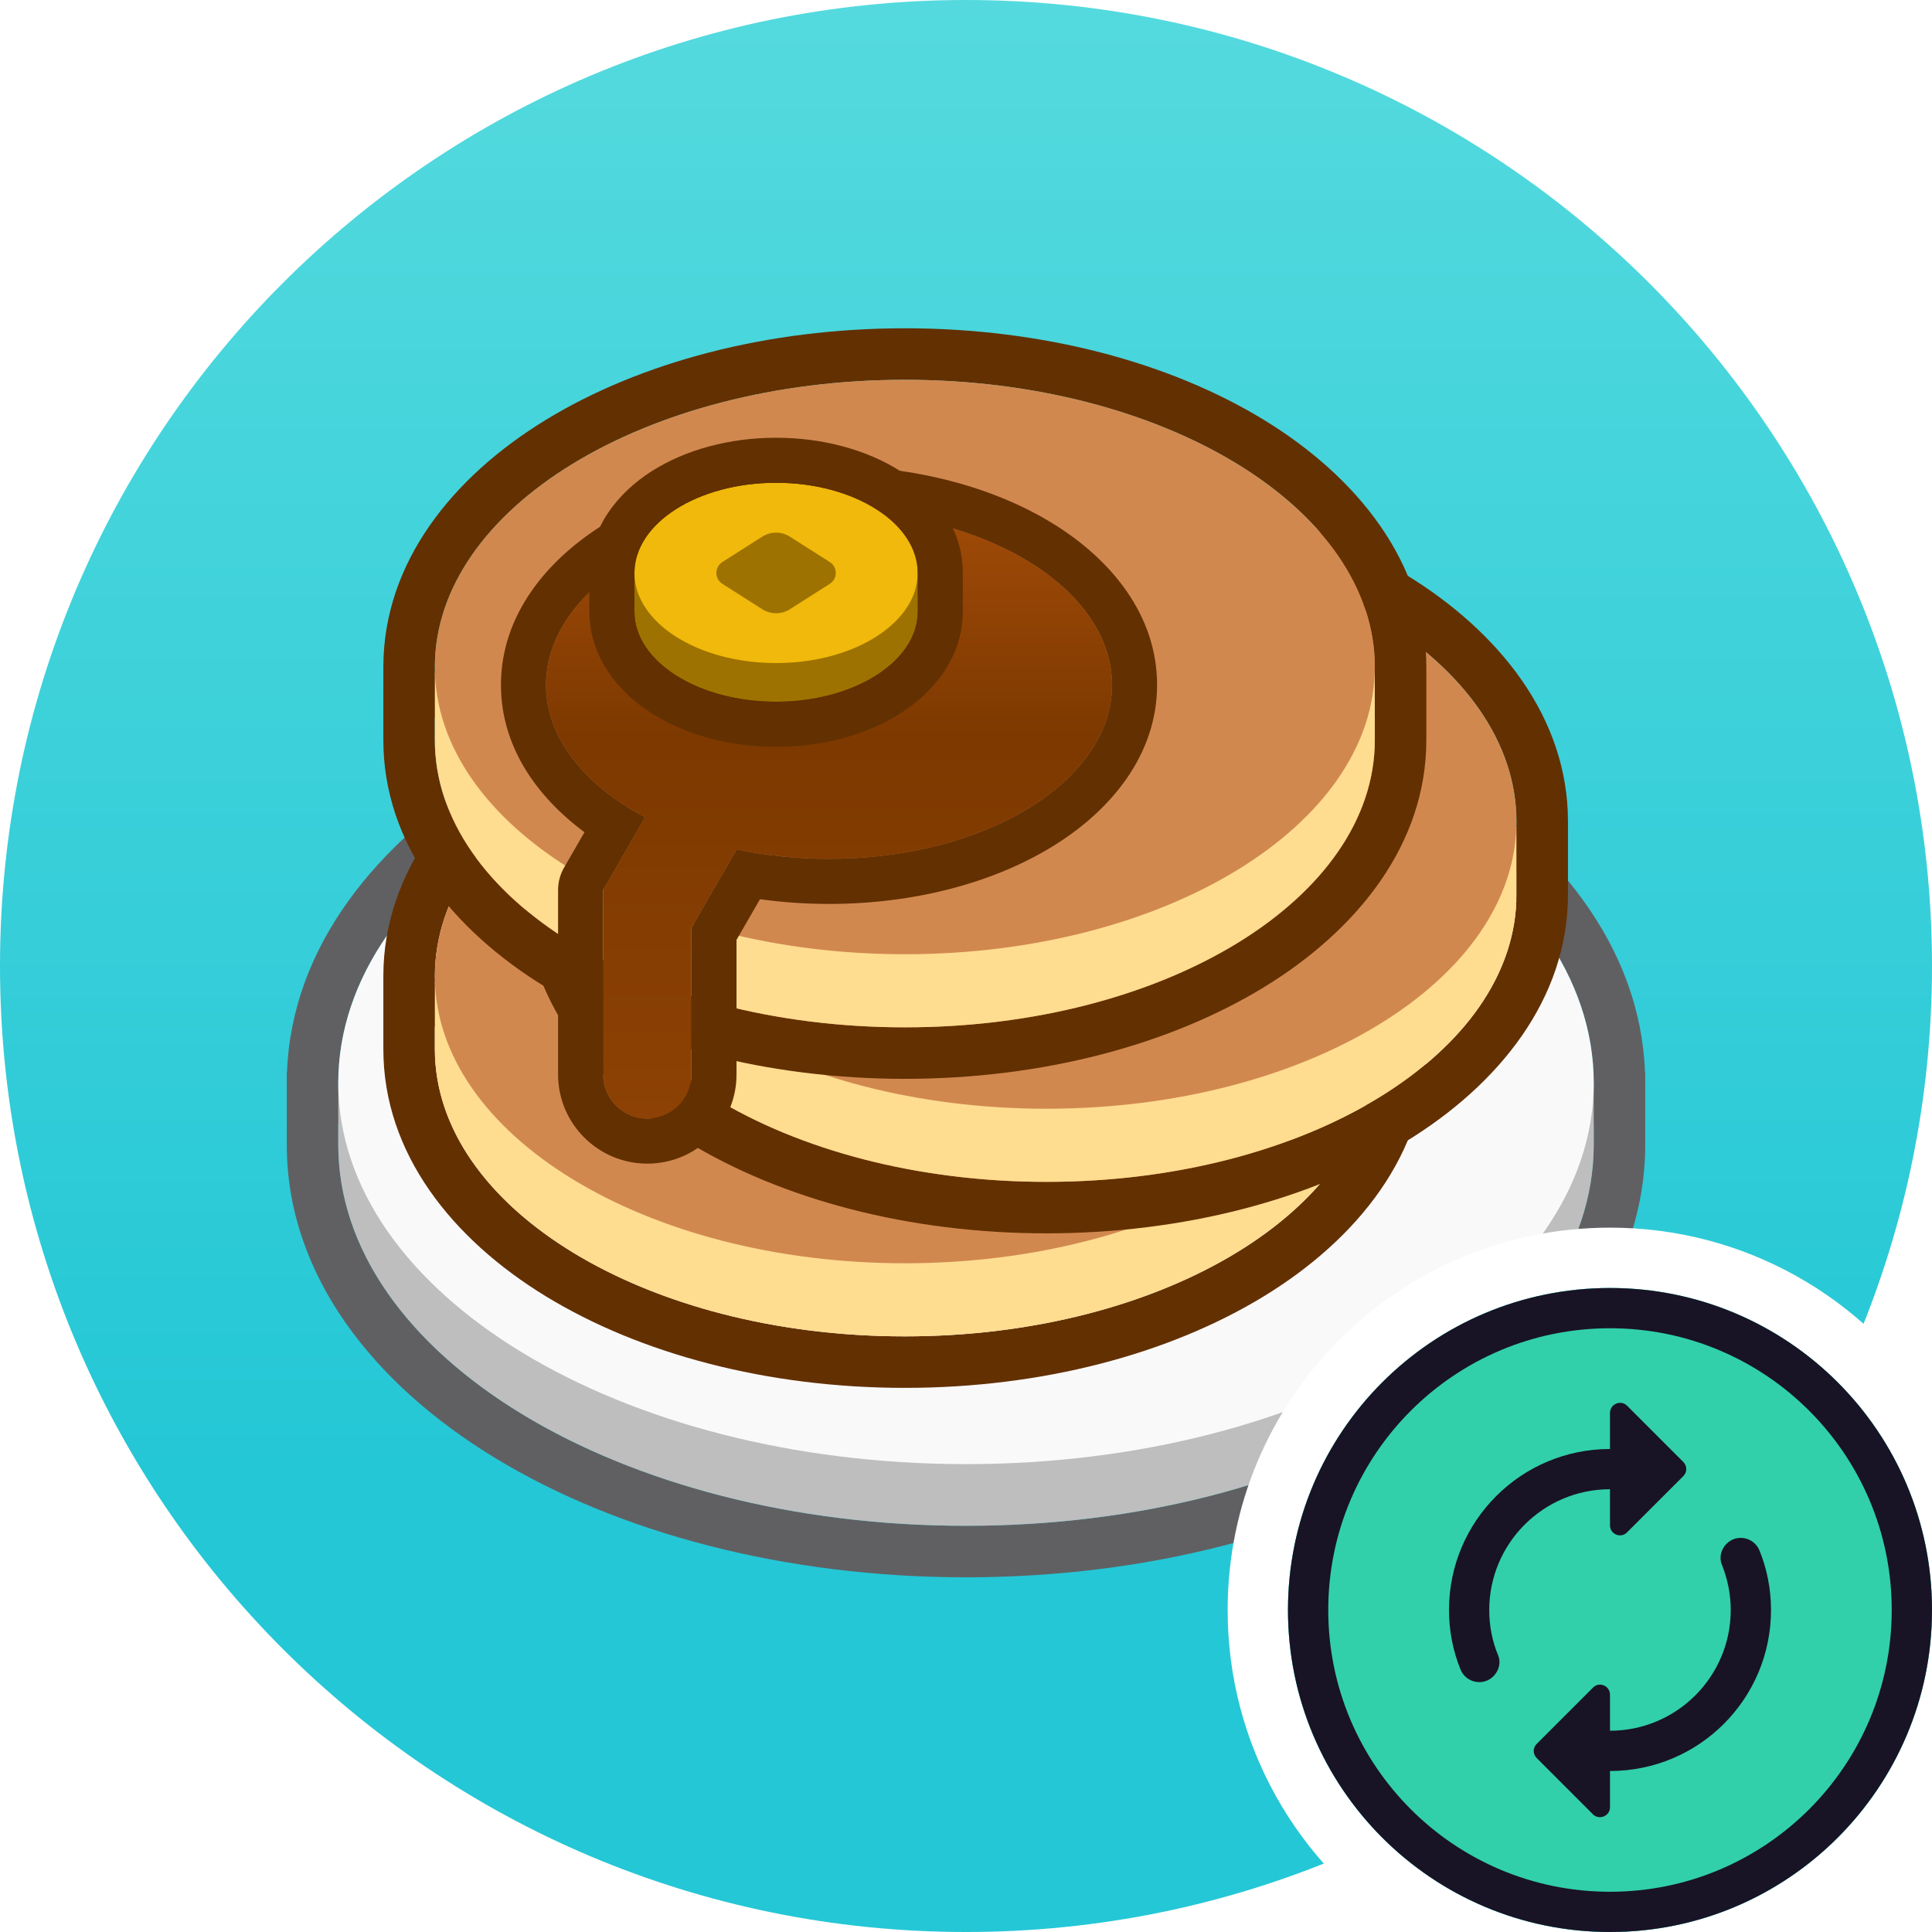
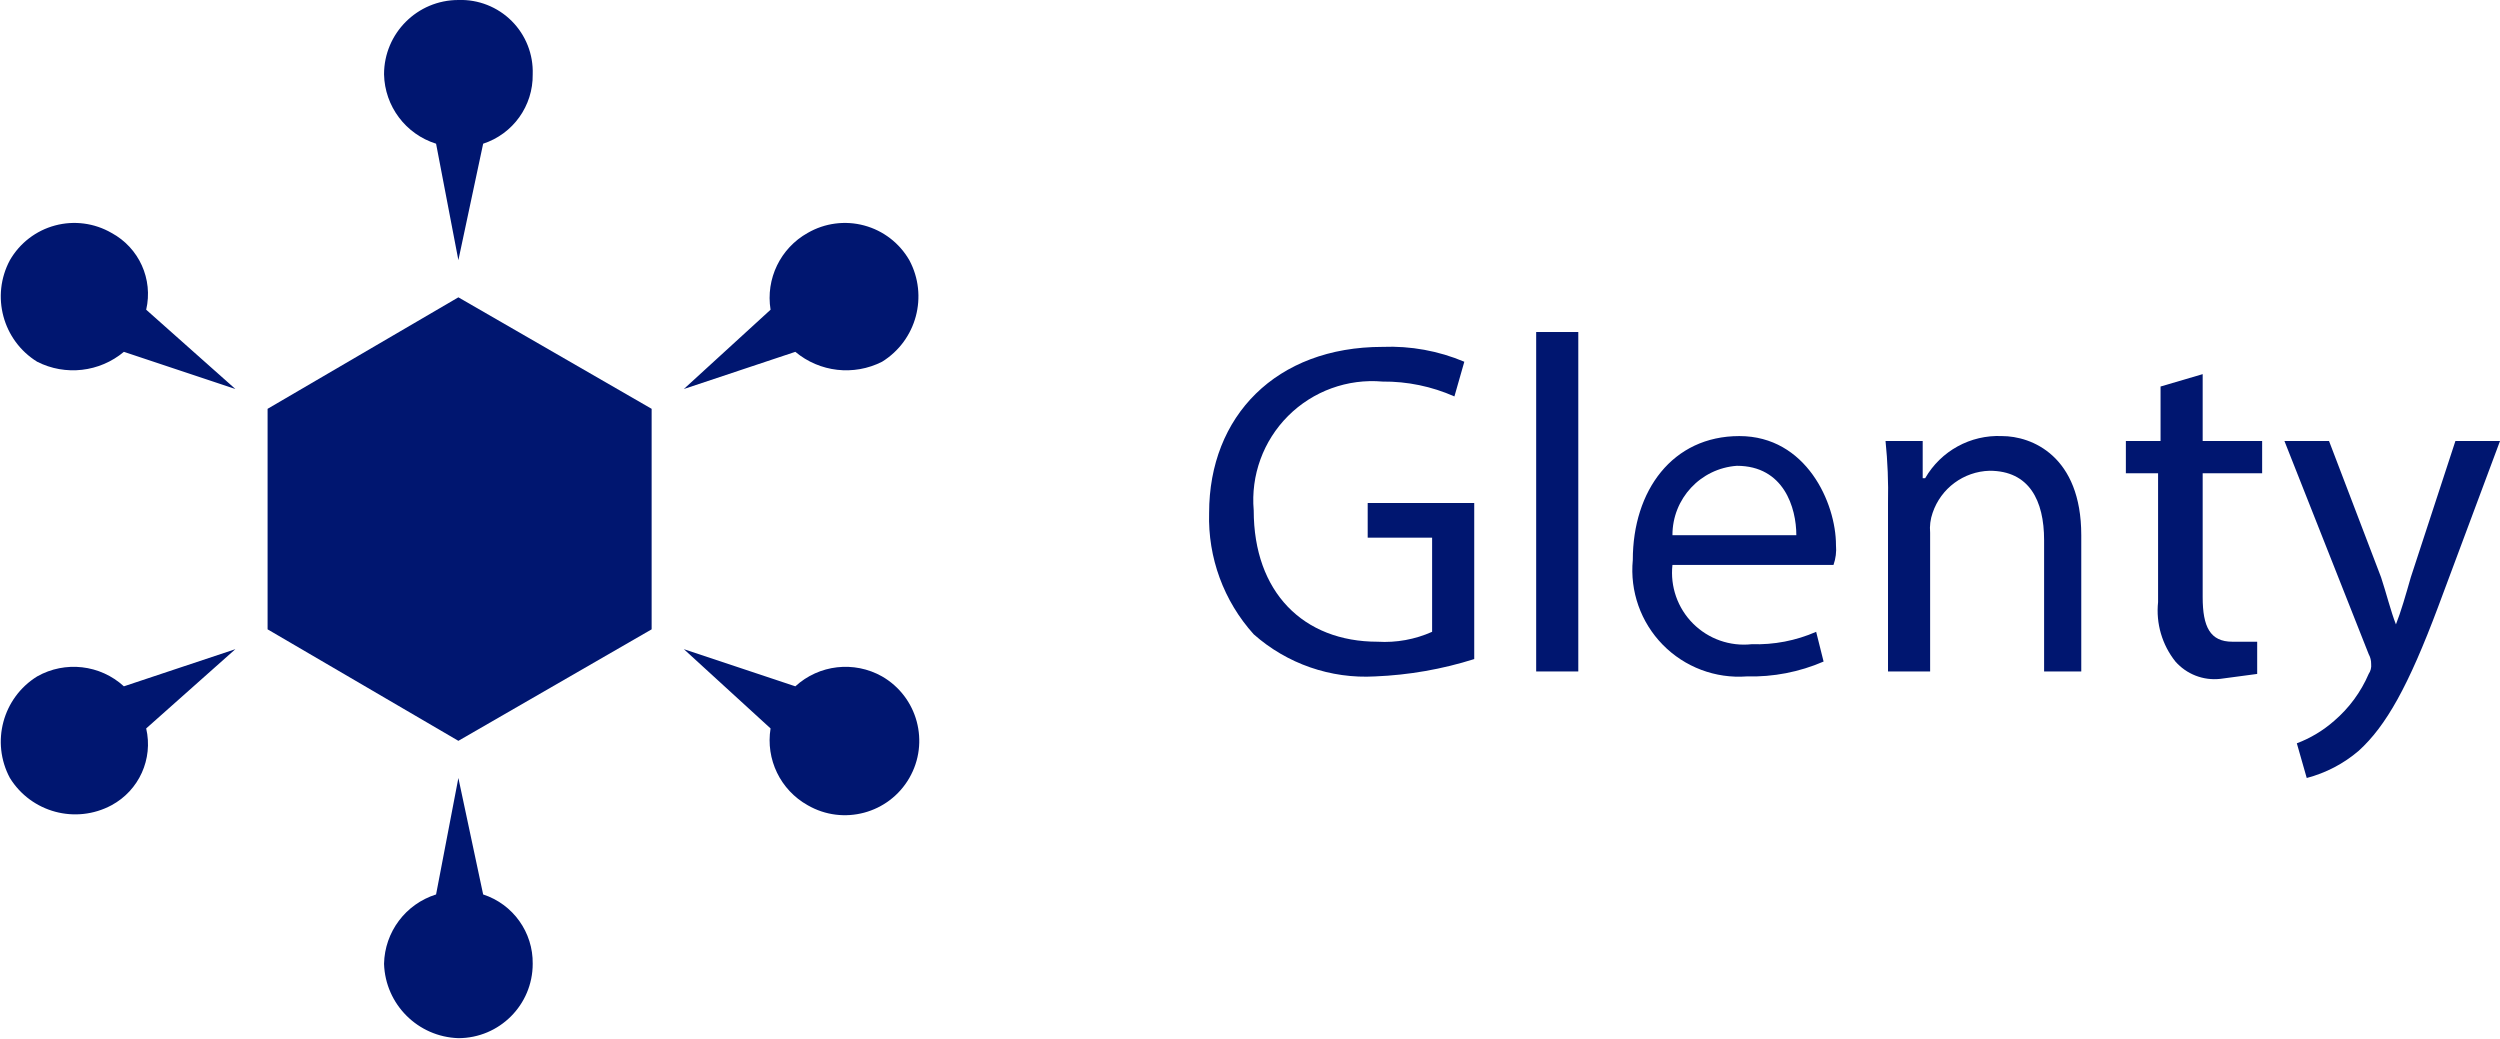
- <svg xmlns="http://www.w3.org/2000/svg" width="64" height="64" fill="none" viewBox="0 0 64 64">
-   <mask id="mask0" width="64" height="64" x="0" y="0" mask-type="alpha" maskUnits="userSpaceOnUse">
-     <path fill="#C4C4C4" fill-rule="evenodd" d="M64 0H0V64H46.499C42.991 61.748 40.667 57.812 40.667 53.333C40.667 46.338 46.338 40.667 53.333 40.667C57.812 40.667 61.748 42.991 64 46.499V0Z" clip-rule="evenodd" />
-   </mask>
-   <g mask="url(#mask0)">
-     <circle cx="32" cy="32" r="32" fill="url(#paint0_linear)" />
-     <path fill="#606063" fill-rule="evenodd" d="M11.214 35.516C11.209 35.636 11.206 35.755 11.206 35.876C11.206 36.331 11.246 36.78 11.323 37.222H11.206V37.919C11.206 38.258 11.228 38.595 11.272 38.928C12.119 45.429 21.076 50.544 32 50.544C42.924 50.544 51.881 45.429 52.728 38.928C52.772 38.595 52.794 38.258 52.794 37.919V37.222H52.677C52.754 36.78 52.794 36.331 52.794 35.876C52.794 35.755 52.791 35.636 52.786 35.516C52.472 28.709 43.286 23.25 32 23.25C20.714 23.25 11.528 28.709 11.214 35.516ZM9.507 35.516C9.661 31.363 12.483 27.875 16.411 25.49C20.483 23.018 25.998 21.544 32 21.544C38.002 21.544 43.517 23.018 47.589 25.49C51.517 27.875 54.339 31.363 54.493 35.516H54.5V37.919C54.5 42.23 51.63 45.851 47.589 48.304C43.517 50.776 38.002 52.25 32 52.25C25.998 52.25 20.483 50.776 16.411 48.304C12.37 45.851 9.5 42.23 9.5 37.919V35.516H9.507Z" clip-rule="evenodd" />
-     <path fill="#BEBEBE" d="M52.794 37.919C52.794 44.892 43.484 50.544 32 50.544C20.516 50.544 11.206 44.892 11.206 37.919V35.92H52.794V37.919Z" />
-     <path fill="#FAF9FA" d="M52.794 35.876C52.794 42.849 43.484 48.501 32 48.501C20.516 48.501 11.206 42.849 11.206 35.876C11.206 28.903 20.516 23.25 32 23.25C43.484 23.25 52.794 28.903 52.794 35.876Z" />
-     <path fill="#633001" fill-rule="evenodd" d="M14.406 32.309C14.406 32.317 14.406 32.325 14.406 32.333C14.406 32.907 14.489 33.469 14.648 34.015H14.405V34.755C14.405 35.081 14.432 35.404 14.485 35.721C15.277 40.522 21.91 44.269 29.974 44.269C38.038 44.269 44.67 40.522 45.463 35.721C45.516 35.404 45.543 35.081 45.543 34.755V34.015H45.3C45.455 33.484 45.538 32.938 45.543 32.38C45.543 32.364 45.543 32.348 45.543 32.333C45.543 32.325 45.543 32.317 45.543 32.309C45.522 27.065 38.56 22.818 29.974 22.818C21.389 22.818 14.427 27.065 14.406 32.309ZM12.699 32.309H12.699V34.755C12.699 38.201 14.978 41.045 18.076 42.938C21.202 44.849 25.413 45.975 29.974 45.975C34.535 45.975 38.746 44.849 41.872 42.938C44.97 41.045 47.249 38.201 47.249 34.755V32.386C47.249 32.368 47.249 32.35 47.249 32.333C47.249 28.886 44.97 26.042 41.873 24.149C38.746 22.238 34.535 21.112 29.974 21.112C25.413 21.112 21.203 22.238 18.076 24.149C14.986 26.038 12.71 28.873 12.699 32.309Z" clip-rule="evenodd" />
-     <path fill="#FEDC90" d="M45.542 34.755C45.542 40.009 38.572 44.269 29.974 44.269C21.376 44.269 14.405 40.009 14.405 34.755V32.522H45.542V34.755Z" />
-     <path fill="#D1884F" d="M45.542 32.333C45.542 37.587 38.572 41.847 29.974 41.847C21.376 41.847 14.405 37.587 14.405 32.333C14.405 27.078 21.376 22.818 29.974 22.818C38.572 22.818 45.542 27.078 45.542 32.333Z" />
-     <path fill="#633001" fill-rule="evenodd" d="M19.098 27.19C19.098 27.198 19.098 27.206 19.098 27.214C19.098 27.788 19.181 28.35 19.34 28.897H19.097V29.636C19.097 29.962 19.124 30.285 19.177 30.603C19.969 35.403 26.602 39.15 34.666 39.15C42.73 39.15 49.362 35.403 50.155 30.603C50.208 30.285 50.234 29.962 50.234 29.636V28.897H49.992C50.147 28.365 50.23 27.819 50.234 27.261C50.235 27.245 50.235 27.23 50.235 27.214C50.235 27.206 50.235 27.198 50.235 27.19C50.214 21.947 43.252 17.7 34.666 17.7C26.081 17.7 19.118 21.947 19.098 27.19ZM17.391 27.19H17.391V29.636C17.391 33.083 19.67 35.927 22.767 37.819C25.894 39.73 30.105 40.856 34.666 40.856C39.227 40.856 43.438 39.73 46.564 37.819C49.662 35.927 51.941 33.083 51.941 29.636V27.267C51.941 27.25 51.941 27.232 51.941 27.214C51.941 23.767 49.662 20.923 46.564 19.031C43.438 17.12 39.227 15.993 34.666 15.993C30.105 15.993 25.894 17.12 22.768 19.031C19.677 20.919 17.402 23.754 17.391 27.19Z" clip-rule="evenodd" />
-     <path fill="#FEDC90" d="M50.234 29.636C50.234 34.891 43.264 39.151 34.666 39.151C26.067 39.151 19.097 34.891 19.097 29.636V27.404H50.234V29.636Z" />
-     <path fill="#D1884F" d="M50.234 27.214C50.234 32.469 43.264 36.728 34.666 36.728C26.067 36.728 19.097 32.469 19.097 27.214C19.097 21.96 26.067 17.7 34.666 17.7C43.264 17.7 50.234 21.96 50.234 27.214Z" />
-     <path fill="#633001" fill-rule="evenodd" d="M14.406 22.072C14.406 22.08 14.406 22.088 14.406 22.096C14.406 22.67 14.489 23.232 14.648 23.778H14.405V24.517C14.405 24.844 14.432 25.166 14.485 25.484C15.277 30.285 21.91 34.032 29.974 34.032C38.038 34.032 44.67 30.285 45.463 25.484C45.516 25.166 45.543 24.844 45.543 24.517V23.778H45.3C45.455 23.247 45.538 22.7 45.543 22.142C45.543 22.127 45.543 22.111 45.543 22.096C45.543 22.088 45.543 22.08 45.543 22.072C45.522 16.828 38.56 12.581 29.974 12.581C21.389 12.581 14.427 16.828 14.406 22.072ZM12.699 22.072H12.699V24.517C12.699 27.964 14.978 30.808 18.076 32.701C21.202 34.612 25.413 35.738 29.974 35.738C34.535 35.738 38.746 34.612 41.872 32.701C44.97 30.808 47.249 27.964 47.249 24.517V22.149C47.249 22.131 47.249 22.113 47.249 22.096C47.249 18.649 44.97 15.805 41.873 13.912C38.746 12.001 34.535 10.875 29.974 10.875C25.413 10.875 21.203 12.001 18.076 13.912C14.986 15.8 12.71 18.636 12.699 22.072Z" clip-rule="evenodd" />
-     <path fill="#FEDC90" d="M45.542 24.517C45.542 29.772 38.572 34.032 29.974 34.032C21.376 34.032 14.405 29.772 14.405 24.517V22.285H45.542V24.517Z" />
-     <path fill="#D1884F" d="M45.542 22.096C45.542 27.35 38.572 31.61 29.974 31.61C21.376 31.61 14.405 27.35 14.405 22.096C14.405 16.841 21.376 12.581 29.974 12.581C38.572 12.581 45.542 16.841 45.542 22.096Z" />
-     <path fill="url(#paint1_linear)" fill-rule="evenodd" d="M18.088 22.688C18.088 24.442 19.363 26.013 21.374 27.07L19.98 29.484L19.981 29.484H19.98V35.592C19.98 36.399 20.635 37.054 21.443 37.054C22.251 37.054 22.905 36.399 22.905 35.592V30.734L24.404 28.138C25.363 28.341 26.392 28.451 27.463 28.451C32.64 28.451 36.837 25.871 36.837 22.688C36.837 19.504 32.64 16.924 27.463 16.924C22.285 16.924 18.088 19.504 18.088 22.688Z" clip-rule="evenodd" />
-     <path fill="#633001" fill-rule="evenodd" d="M21.374 27.07C21.151 26.953 20.937 26.83 20.733 26.7C19.096 25.663 18.088 24.247 18.088 22.688C18.088 19.504 22.285 16.924 27.462 16.924C32.64 16.924 36.837 19.504 36.837 22.688C36.837 25.871 32.64 28.451 27.462 28.451C26.392 28.451 25.363 28.341 24.404 28.138L22.905 30.734V35.592C22.905 36.399 22.25 37.054 21.443 37.054C20.635 37.054 19.98 36.399 19.98 35.592V29.484L21.374 27.07ZM18.487 29.509V35.592C18.487 37.224 19.811 38.547 21.443 38.547C23.075 38.547 24.398 37.224 24.398 35.592V31.134L25.176 29.787C25.914 29.89 26.679 29.944 27.462 29.944C30.282 29.944 32.906 29.245 34.873 28.035C36.817 26.84 38.33 24.992 38.33 22.688C38.33 20.383 36.817 18.535 34.873 17.34C32.906 16.13 30.282 15.431 27.462 15.431C24.643 15.431 22.019 16.13 20.052 17.34C18.108 18.535 16.595 20.383 16.595 22.688C16.595 24.71 17.753 26.375 19.362 27.568L18.698 28.719C18.634 28.825 18.584 28.94 18.548 29.061C18.505 29.209 18.485 29.36 18.487 29.509Z" clip-rule="evenodd" />
-     <path fill="#9E7200" d="M21.017 20.259C21.017 21.908 23.117 23.245 25.708 23.245C28.3 23.245 30.4 21.908 30.4 20.259C30.4 18.61 28.3 17.273 25.708 17.273C23.117 17.273 21.017 18.61 21.017 20.259Z" />
-     <path fill="#9E7200" d="M21.017 18.98H30.401V20.259H21.017V18.98Z" />
-     <path fill="#F0B90B" d="M21.017 18.979C21.017 20.628 23.117 21.965 25.708 21.965C28.3 21.965 30.4 20.628 30.4 18.979C30.4 17.33 28.3 15.993 25.708 15.993C23.117 15.993 21.017 17.33 21.017 18.979Z" />
-     <path fill="#9E7200" d="M23.928 18.619L25.25 17.778C25.53 17.6 25.887 17.6 26.166 17.778L27.489 18.619C27.752 18.787 27.752 19.172 27.489 19.339L26.166 20.181C25.887 20.359 25.53 20.359 25.25 20.181L23.928 19.339C23.665 19.172 23.665 18.787 23.928 18.619Z" />
-     <path fill="#633001" fill-rule="evenodd" d="M21.59 15.608C22.713 14.894 24.173 14.501 25.709 14.501C27.244 14.501 28.705 14.894 29.828 15.608C30.933 16.312 31.894 17.467 31.894 18.979V20.259C31.894 21.771 30.933 22.926 29.828 23.63C28.705 24.345 27.244 24.738 25.709 24.738C24.173 24.738 22.713 24.345 21.59 23.63C20.484 22.926 19.524 21.771 19.524 20.259V18.979C19.524 17.467 20.484 16.312 21.59 15.608ZM25.709 15.993C23.117 15.993 21.017 17.33 21.017 18.979V20.259C21.017 21.908 23.117 23.245 25.709 23.245C28.3 23.245 30.401 21.908 30.401 20.259V18.979C30.401 17.33 28.3 15.993 25.709 15.993Z" clip-rule="evenodd" />
+ <svg xmlns="http://www.w3.org/2000/svg" width="100.9" height="41.9" viewBox="0 0 100.9 41.9">
+   <defs>
+     <style>
+       .cls-1 {
+         fill: #001670;
+       }
+     </style>
+   </defs>
+   <g id="Layer_2" data-name="Layer 2">
+     <g id="TEXT_AND_INFOS" data-name="TEXT AND INFOS">
+       <g>
+         <polygon class="cls-1" points="10.8 16.5 10.8 25.4 18.5 29.9 26.3 25.4 26.3 16.5 18.5 12 10.8 16.5" />
+         <path class="cls-1" d="M21.5,3a2.9,2.9,0,0,0-3-3,3,3,0,0,0-3,3,3,3,0,0,0,2.1,2.8l.9,4.7,1-4.7A2.9,2.9,0,0,0,21.5,3Z" />
+         <path class="cls-1" d="M15.5,38.9a3.1,3.1,0,0,0,3,3,3,3,0,0,0,3-3,2.9,2.9,0,0,0-2-2.8l-1-4.7-.9,4.7A3,3,0,0,0,15.5,38.9Z" />
+         <path class="cls-1" d="M4.5,9.4A3,3,0,0,0,.4,10.5a3.1,3.1,0,0,0,1.1,4.1A3.2,3.2,0,0,0,5,14.2l4.5,1.5L5.9,12.5A2.8,2.8,0,0,0,4.5,9.4Z" />
+         <path class="cls-1" d="M32.6,32.5a3,3,0,1,0,3-5.2,3,3,0,0,0-3.5.4l-4.5-1.5,3.5,3.2A3,3,0,0,0,32.6,32.5Z" />
+         <path class="cls-1" d="M32.6,9.4a3,3,0,0,1,4.1,1.1,3.1,3.1,0,0,1-1.1,4.1,3.2,3.2,0,0,1-3.5-.4l-4.5,1.5,3.5-3.2A3,3,0,0,1,32.6,9.4Z" />
+         <path class="cls-1" d="M4.5,32.5A3.1,3.1,0,0,1,.4,31.4a3.1,3.1,0,0,1,1.1-4.1,3,3,0,0,1,3.5.4l4.5-1.5L5.9,29.4A2.8,2.8,0,0,1,4.5,32.5Z" />
+       </g>
+       <g>
+         <path class="cls-1" d="M59.5,26.6a15.3,15.3,0,0,1-4,.7,6.8,6.8,0,0,1-4.9-1.7,7,7,0,0,1-1.8-4.9c0-3.9,2.7-6.7,7-6.7a7.7,7.7,0,0,1,3.3.6L58.7,16a7,7,0,0,0-2.9-.6,4.8,4.8,0,0,0-5.2,5.2c0,3.3,2,5.3,5,5.3a4.7,4.7,0,0,0,2.2-.4V21.7H55.2V20.3h4.3Z" />
+         <path class="cls-1" d="M62,13.4h1.7V27.1H62Z" />
+         <path class="cls-1" d="M67.5,22.8A2.9,2.9,0,0,0,70.7,26a6,6,0,0,0,2.6-.5l.3,1.2a7.3,7.3,0,0,1-3.1.6,4.3,4.3,0,0,1-4.6-4.7c0-2.8,1.6-5,4.3-5s3.9,2.7,3.9,4.4a1.9,1.9,0,0,1-.1.8Zm5-1.2c0-1.1-.5-2.8-2.4-2.8a2.8,2.8,0,0,0-2.6,2.8Z" />
+         <path class="cls-1" d="M76.2,20.3a20.1,20.1,0,0,0-.1-2.5h1.5v1.5h.1a3.4,3.4,0,0,1,3.1-1.7c1.2,0,3.2.8,3.2,4v5.5H82.5V21.8c0-1.6-.6-2.8-2.2-2.8A2.5,2.5,0,0,0,78,20.7a1.9,1.9,0,0,0-.1.8v5.6H76.2Z" />
+         <path class="cls-1" d="M88.9,15.1v2.7h2.4v1.3H88.9v5c0,1.2.3,1.8,1.2,1.8h1v1.3l-1.5.2a2.1,2.1,0,0,1-1.8-.7,3.3,3.3,0,0,1-.7-2.4V19.1H85.8V17.8h1.4V15.6Z" />
+         <path class="cls-1" d="M94,17.8l2.1,5.5c.2.6.4,1.4.6,1.9h0c.2-.5.4-1.2.6-1.9l1.8-5.5h1.8l-2.5,6.7c-1.2,3.2-2.1,4.8-3.2,5.8a5.3,5.3,0,0,1-2.1,1.1L92.7,30a4.9,4.9,0,0,0,1.5-.9,5.2,5.2,0,0,0,1.4-1.9.6.6,0,0,0,.1-.4.8.8,0,0,0-.1-.4l-3.4-8.6Z" />
+       </g>
+     </g>
  </g>
-   <circle cx="53.333" cy="53.333" r="10.667" fill="url(#paint2_linear)" />
-   <path fill="#606063" fill-rule="evenodd" d="M46.404 54.505C46.403 54.545 46.402 54.585 46.402 54.625C46.402 54.777 46.415 54.926 46.441 55.074H46.402V55.306C46.402 55.419 46.409 55.532 46.424 55.643C46.706 57.81 49.692 59.515 53.333 59.515C56.974 59.515 59.96 57.81 60.242 55.643C60.257 55.532 60.264 55.419 60.264 55.306V55.074H60.225C60.251 54.926 60.264 54.777 60.264 54.625C60.264 54.585 60.263 54.545 60.261 54.505C60.157 52.236 57.095 50.417 53.333 50.417C49.571 50.417 46.509 52.236 46.404 54.505ZM45.835 54.505C45.887 53.121 46.828 51.958 48.137 51.163C49.494 50.339 51.332 49.848 53.333 49.848C55.334 49.848 57.172 50.339 58.529 51.163C59.839 51.958 60.779 53.121 60.831 54.505H60.833V55.306C60.833 56.743 59.876 57.95 58.529 58.768C57.172 59.592 55.334 60.083 53.333 60.083C51.332 60.083 49.494 59.592 48.137 58.768C46.79 57.95 45.833 56.743 45.833 55.306V54.505H45.835Z" clip-rule="evenodd" />
-   <path fill="#BEBEBE" d="M60.264 55.306C60.264 57.63 57.161 59.515 53.333 59.515C49.505 59.515 46.402 57.63 46.402 55.306V54.64H60.264V55.306Z" />
-   <path fill="#FAF9FA" d="M60.264 54.625C60.264 56.95 57.161 58.834 53.333 58.834C49.505 58.834 46.402 56.95 46.402 54.625C46.402 52.301 49.505 50.417 53.333 50.417C57.161 50.417 60.264 52.301 60.264 54.625Z" />
-   <path fill="#633001" fill-rule="evenodd" d="M47.468 53.436C47.468 53.439 47.468 53.441 47.468 53.444C47.468 53.636 47.496 53.823 47.549 54.005H47.468V54.252C47.468 54.36 47.477 54.468 47.495 54.574C47.759 56.174 49.97 57.423 52.658 57.423C55.346 57.423 57.556 56.174 57.821 54.574C57.838 54.468 57.847 54.36 57.847 54.252V54.005H57.766C57.818 53.828 57.846 53.646 57.847 53.46C57.847 53.455 57.847 53.449 57.847 53.444C57.847 53.441 57.847 53.439 57.847 53.436C57.84 51.688 55.52 50.273 52.658 50.273C49.796 50.273 47.475 51.688 47.468 53.436ZM46.9 53.436H46.899V54.252C46.899 55.4 47.659 56.348 48.692 56.979C49.734 57.616 51.137 57.992 52.658 57.992C54.178 57.992 55.582 57.616 56.624 56.979C57.656 56.348 58.416 55.4 58.416 54.252V53.462C58.416 53.456 58.416 53.45 58.416 53.444C58.416 52.295 57.656 51.347 56.624 50.716C55.582 50.079 54.178 49.704 52.658 49.704C51.138 49.704 49.734 50.079 48.692 50.716C47.661 51.346 46.903 52.291 46.9 53.436Z" clip-rule="evenodd" />
-   <path fill="#FEDC90" d="M57.847 54.252C57.847 56.003 55.524 57.423 52.658 57.423C49.792 57.423 47.468 56.003 47.468 54.252V53.507H57.847V54.252Z" />
-   <path fill="#D1884F" d="M57.847 53.444C57.847 55.196 55.524 56.616 52.658 56.616C49.792 56.616 47.468 55.196 47.468 53.444C47.468 51.693 49.792 50.273 52.658 50.273C55.524 50.273 57.847 51.693 57.847 53.444Z" />
-   <path fill="#633001" fill-rule="evenodd" d="M49.032 51.73C49.032 51.733 49.032 51.735 49.032 51.738C49.032 51.929 49.06 52.117 49.113 52.299H49.032V52.545C49.032 52.654 49.041 52.762 49.059 52.867C49.323 54.468 51.534 55.717 54.222 55.717C56.91 55.717 59.12 54.468 59.385 52.867C59.402 52.762 59.411 52.654 59.411 52.545V52.299H59.33C59.382 52.122 59.41 51.94 59.411 51.754C59.411 51.748 59.411 51.743 59.411 51.738C59.411 51.735 59.411 51.733 59.411 51.73C59.404 49.982 57.084 48.566 54.222 48.566C51.36 48.566 49.039 49.982 49.032 51.73ZM48.464 51.73H48.463V52.545C48.463 53.694 49.223 54.642 50.255 55.273C51.298 55.91 52.701 56.285 54.222 56.285C55.742 56.285 57.146 55.91 58.188 55.273C59.22 54.642 59.98 53.694 59.98 52.545V51.756C59.98 51.75 59.98 51.744 59.98 51.738C59.98 50.589 59.22 49.641 58.188 49.01C57.146 48.373 55.742 47.998 54.222 47.998C52.701 47.998 51.298 48.373 50.256 49.01C49.225 49.64 48.467 50.585 48.464 51.73Z" clip-rule="evenodd" />
-   <path fill="#FEDC90" d="M59.411 52.545C59.411 54.297 57.088 55.717 54.222 55.717C51.356 55.717 49.032 54.297 49.032 52.545V51.801H59.411V52.545Z" />
-   <path fill="#D1884F" d="M59.411 51.738C59.411 53.489 57.088 54.909 54.222 54.909C51.356 54.909 49.032 53.489 49.032 51.738C49.032 49.986 51.356 48.566 54.222 48.566C57.088 48.566 59.411 49.986 59.411 51.738Z" />
-   <path fill="#633001" fill-rule="evenodd" d="M47.468 50.024C47.468 50.026 47.468 50.029 47.468 50.032C47.468 50.223 47.496 50.411 47.549 50.593H47.468V50.839C47.468 50.948 47.477 51.055 47.495 51.161C47.759 52.761 49.97 54.011 52.658 54.011C55.346 54.011 57.556 52.761 57.821 51.161C57.838 51.055 57.847 50.948 57.847 50.839V50.593H57.766C57.818 50.416 57.846 50.233 57.847 50.047C57.847 50.042 57.847 50.037 57.847 50.032C57.847 50.029 57.847 50.026 57.847 50.024C57.84 48.276 55.52 46.86 52.658 46.86C49.796 46.86 47.475 48.276 47.468 50.024ZM46.9 50.024H46.899V50.839C46.899 51.988 47.659 52.936 48.692 53.567C49.734 54.204 51.137 54.579 52.658 54.579C54.178 54.579 55.582 54.204 56.624 53.567C57.656 52.936 58.416 51.988 58.416 50.839V50.05C58.416 50.044 58.416 50.038 58.416 50.032C58.416 48.883 57.656 47.935 56.624 47.304C55.582 46.667 54.178 46.292 52.658 46.292C51.138 46.292 49.734 46.667 48.692 47.304C47.661 47.934 46.903 48.879 46.9 50.024Z" clip-rule="evenodd" />
-   <path fill="#FEDC90" d="M57.847 50.839C57.847 52.591 55.524 54.011 52.658 54.011C49.792 54.011 47.468 52.591 47.468 50.839V50.095H57.847V50.839Z" />
-   <path fill="#D1884F" d="M57.847 50.032C57.847 51.783 55.524 53.203 52.658 53.203C49.792 53.203 47.468 51.783 47.468 50.032C47.468 48.28 49.792 46.86 52.658 46.86C55.524 46.86 57.847 48.28 57.847 50.032Z" />
-   <path fill="url(#paint3_linear)" fill-rule="evenodd" d="M48.696 50.229C48.696 50.814 49.12 51.338 49.791 51.69L49.326 52.495L49.327 52.495H49.326V54.531C49.326 54.8 49.545 55.018 49.814 55.018C50.083 55.018 50.301 54.8 50.301 54.531V52.911L50.801 52.046C51.12 52.114 51.464 52.15 51.82 52.15C53.546 52.15 54.945 51.29 54.945 50.229C54.945 49.168 53.546 48.308 51.82 48.308C50.095 48.308 48.696 49.168 48.696 50.229Z" clip-rule="evenodd" />
-   <path fill="#633001" fill-rule="evenodd" d="M49.791 51.69C49.717 51.651 49.645 51.61 49.577 51.567C49.032 51.221 48.696 50.749 48.696 50.229C48.696 49.168 50.094 48.308 51.82 48.308C53.546 48.308 54.945 49.168 54.945 50.229C54.945 51.29 53.546 52.15 51.82 52.15C51.463 52.15 51.12 52.114 50.801 52.046L50.301 52.911V54.531C50.301 54.8 50.083 55.018 49.814 55.018C49.544 55.018 49.326 54.8 49.326 54.531V52.495L49.791 51.69ZM48.829 52.503V54.531C48.829 55.075 49.27 55.516 49.814 55.516C50.358 55.516 50.799 55.075 50.799 54.531V53.045L51.058 52.596C51.304 52.63 51.559 52.648 51.82 52.648C52.76 52.648 53.635 52.415 54.291 52.011C54.938 51.613 55.443 50.997 55.443 50.229C55.443 49.461 54.938 48.845 54.291 48.447C53.635 48.043 52.76 47.81 51.82 47.81C50.881 47.81 50.006 48.043 49.35 48.447C48.702 48.845 48.198 49.461 48.198 50.229C48.198 50.903 48.584 51.458 49.12 51.856L48.899 52.24C48.878 52.275 48.861 52.313 48.849 52.354C48.834 52.403 48.828 52.453 48.829 52.503Z" clip-rule="evenodd" />
-   <path fill="#9E7200" d="M49.672 49.42C49.672 49.969 50.372 50.415 51.236 50.415C52.1 50.415 52.8 49.969 52.8 49.42C52.8 48.87 52.1 48.424 51.236 48.424C50.372 48.424 49.672 48.87 49.672 49.42Z" />
-   <path fill="#9E7200" d="M49.672 48.993H52.8V49.42H49.672V48.993Z" />
-   <path fill="#F0B90B" d="M49.672 48.993C49.672 49.543 50.372 49.988 51.236 49.988C52.1 49.988 52.8 49.543 52.8 48.993C52.8 48.443 52.1 47.998 51.236 47.998C50.372 47.998 49.672 48.443 49.672 48.993Z" />
-   <path fill="#9E7200" d="M50.642 48.873L51.083 48.593C51.176 48.533 51.295 48.533 51.389 48.593L51.83 48.873C51.917 48.929 51.917 49.057 51.83 49.113L51.389 49.394C51.295 49.453 51.176 49.453 51.083 49.394L50.642 49.113C50.555 49.057 50.555 48.929 50.642 48.873Z" />
-   <path fill="#633001" fill-rule="evenodd" d="M49.863 47.869C50.237 47.631 50.724 47.5 51.236 47.5C51.748 47.5 52.235 47.631 52.609 47.869C52.977 48.104 53.297 48.489 53.297 48.993V49.42C53.297 49.924 52.977 50.309 52.609 50.543C52.235 50.781 51.748 50.913 51.236 50.913C50.724 50.913 50.237 50.781 49.863 50.543C49.494 50.309 49.174 49.924 49.174 49.42V48.993C49.174 48.489 49.494 48.104 49.863 47.869ZM51.236 47.998C50.372 47.998 49.672 48.443 49.672 48.993V49.42C49.672 49.969 50.372 50.415 51.236 50.415C52.1 50.415 52.8 49.969 52.8 49.42V48.993C52.8 48.443 52.1 47.998 51.236 47.998Z" clip-rule="evenodd" />
-   <path fill="#31D0AA" d="M64 53.333C64 59.224 59.224 64 53.333 64C47.442 64 42.666 59.224 42.666 53.333C42.666 47.442 47.442 42.667 53.333 42.667C59.224 42.667 64 47.442 64 53.333Z" />
-   <path fill="#191326" fill-rule="evenodd" d="M53.333 62.667C58.488 62.667 62.666 58.488 62.666 53.333C62.666 48.179 58.488 44 53.333 44C48.178 44 44 48.179 44 53.333C44 58.488 48.178 62.667 53.333 62.667ZM53.333 64C59.224 64 64 59.224 64 53.333C64 47.442 59.224 42.667 53.333 42.667C47.442 42.667 42.666 47.442 42.666 53.333C42.666 59.224 47.442 64 53.333 64Z" clip-rule="evenodd" />
-   <path fill="#191326" d="M53.333 49.333V50.527C53.333 50.827 53.693 50.973 53.9 50.76L55.76 48.9C55.893 48.767 55.893 48.56 55.76 48.427L53.9 46.567C53.693 46.36 53.333 46.507 53.333 46.807V48C50.387 48 48 50.387 48 53.333C48 54.027 48.133 54.693 48.38 55.3C48.56 55.747 49.133 55.867 49.473 55.527C49.653 55.347 49.727 55.073 49.627 54.833C49.433 54.373 49.333 53.86 49.333 53.333C49.333 51.127 51.127 49.333 53.333 49.333ZM57.193 51.14C57.013 51.32 56.94 51.6 57.04 51.833C57.227 52.3 57.333 52.807 57.333 53.333C57.333 55.54 55.54 57.333 53.333 57.333V56.14C53.333 55.84 52.973 55.693 52.767 55.907L50.907 57.767C50.773 57.9 50.773 58.107 50.907 58.24L52.767 60.1C52.973 60.307 53.333 60.16 53.333 59.867V58.667C56.28 58.667 58.667 56.28 58.667 53.333C58.667 52.64 58.533 51.973 58.287 51.367C58.107 50.92 57.533 50.8 57.193 51.14Z" />
-   <defs>
-     <linearGradient id="paint0_linear" x1="32" x2="32" y1="0" y2="64" gradientUnits="userSpaceOnUse">
-       <stop stop-color="#54DADE" />
-       <stop offset=".762" stop-color="#24C7D6" />
-     </linearGradient>
-     <linearGradient id="paint1_linear" x1="27.564" x2="27.564" y1="17.117" y2="36.903" gradientUnits="userSpaceOnUse">
-       <stop stop-color="#9F4A08" />
-       <stop offset=".37" stop-color="#7D3900" />
-       <stop offset="1" stop-color="#8D4104" />
-     </linearGradient>
-     <linearGradient id="paint2_linear" x1="53.333" x2="53.333" y1="42.667" y2="64" gradientUnits="userSpaceOnUse">
-       <stop stop-color="#54DADE" />
-       <stop offset=".762" stop-color="#24C7D6" />
-     </linearGradient>
-     <linearGradient id="paint3_linear" x1="51.854" x2="51.854" y1="48.372" y2="54.968" gradientUnits="userSpaceOnUse">
-       <stop stop-color="#9F4A08" />
-       <stop offset=".37" stop-color="#7D3900" />
-       <stop offset="1" stop-color="#8D4104" />
-     </linearGradient>
-   </defs>
</svg>
